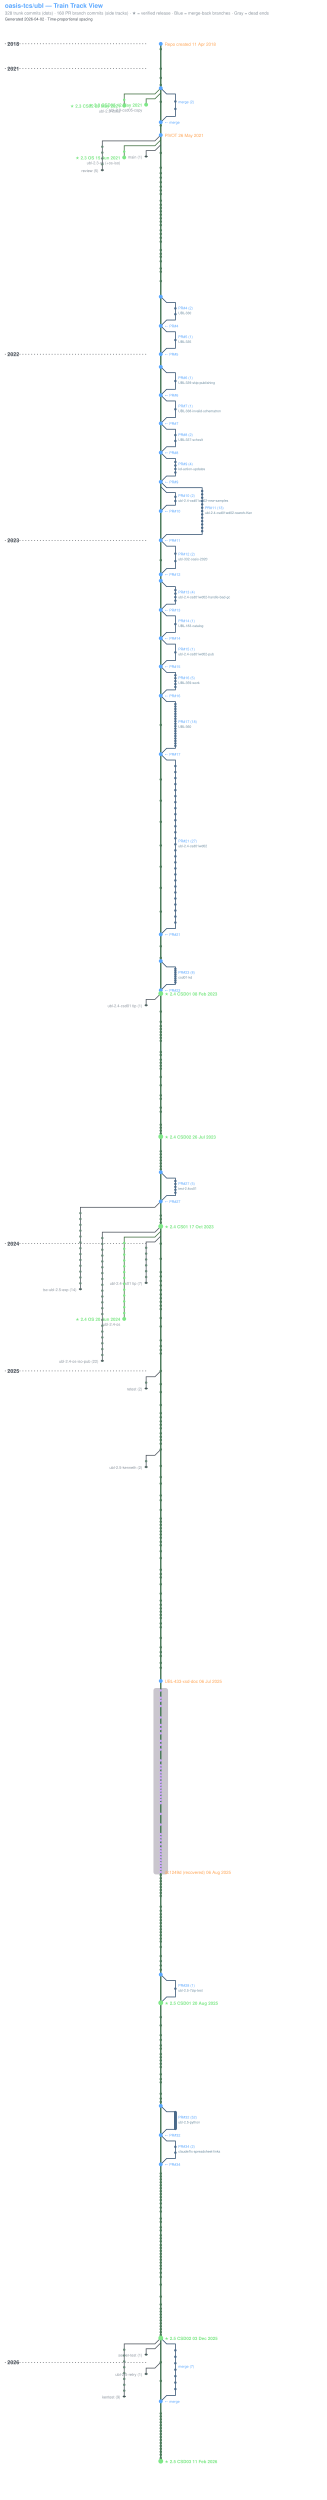
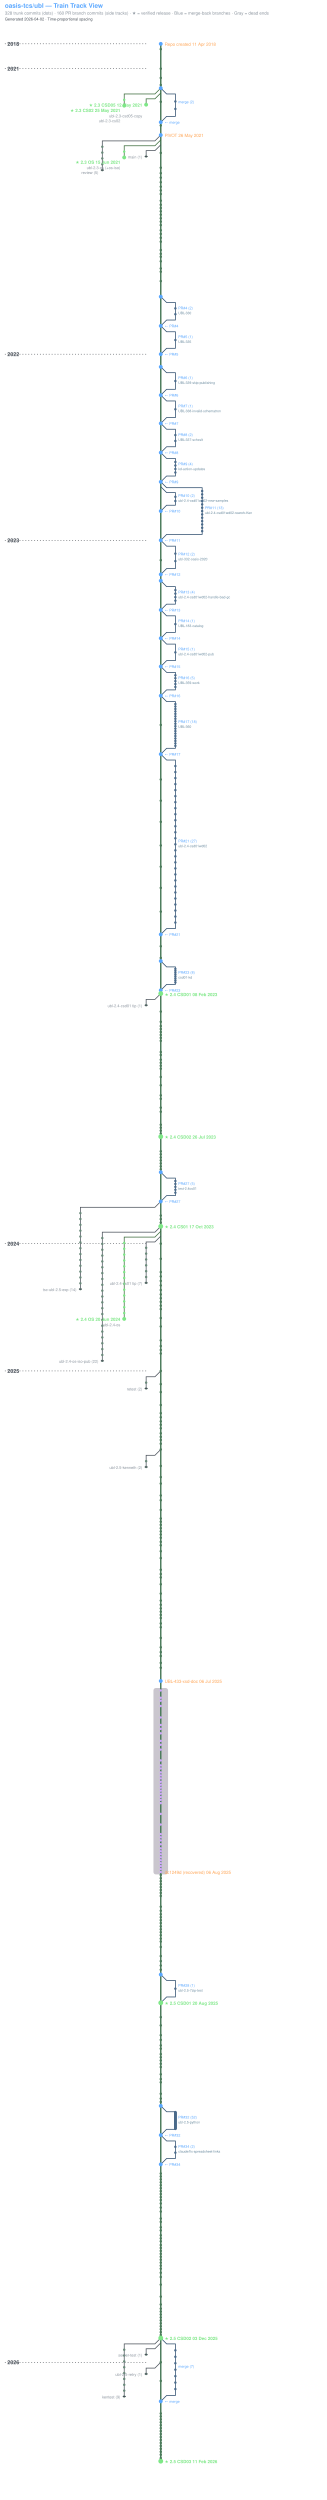
<svg xmlns="http://www.w3.org/2000/svg" width="670" height="5132" style="background-color:#0d1117">
  <style>
text { font-family: Helvetica, Arial, sans-serif; }
.dot-trunk { fill: #4a7a5a; }
.dot-release { fill: #7ee787; }
.dot-merge { fill: #58a6ff; }
.dot-recovered { fill: #d2a8ff; }
.dot-branch { fill: #6a8a7a; }
.dot-branch-release { fill: #7ee787; }
.dot-pr { fill: #4a6a8a; }
.line-trunk { stroke: #4a7a5a; stroke-width: 3; }
.line-dead { stroke: #484f58; stroke-width: 1.5; }
.line-dead-rel { stroke: #3a6a3a; stroke-width: 1.5; }
.line-pr { stroke: #2a4a6a; stroke-width: 1.5; }
.lbl { fill: #8b949e; font-size: 8px; }
.lbl-rel { fill: #7ee787; font-size: 9px; font-weight: bold; }
.lbl-mile { fill: #ffa657; font-size: 9px; }
.lbl-pr { fill: #58a6ff; font-size: 7.5px; }
.lbl-src { fill: #6a8a9e; font-size: 7px; }
.lbl-year { fill: #484f58; font-size: 11px; font-weight: bold; }
.year-line { stroke: #21262d; stroke-width: 1; stroke-dasharray: 2,4; }
.rec-zone { fill: #2a1a3a; opacity: 0.25; }
</style>
  <text x="10" y="16" fill="#58a6ff" font-size="13" font-weight="bold">oasis-tcs/ubl — Train Track View</text>
  <text x="10" y="30" fill="#8b949e" font-size="9">328 trunk commits (dots) · 160 PR branch commits (side tracks) · ★ = verified release · Blue = merge-back branches · Gray = dead ends</text>
  <text x="10" y="42" fill="#484f58" font-size="8">Generated 2026-04-02 · Time-proportional spacing</text>
  <rect x="315" y="3465.156" width="30" height="382.673" class="rec-zone" rx="5" />
  <line x1="10" y1="90" x2="300" y2="90" class="year-line" />
  <text x="15" y="94" class="lbl-year">2018</text>
  <line x1="10" y1="140.929" x2="300" y2="140.929" class="year-line" />
  <text x="15" y="144.929" class="lbl-year">2021</text>
  <line x1="10" y1="727.019" x2="300" y2="727.019" class="year-line" />
  <text x="15" y="731.019" class="lbl-year">2022</text>
  <line x1="10" y1="1109.137" x2="300" y2="1109.137" class="year-line" />
  <text x="15" y="1113.137" class="lbl-year">2023</text>
  <line x1="10" y1="2552.985" x2="300" y2="2552.985" class="year-line" />
  <text x="15" y="2556.985" class="lbl-year">2024</text>
  <line x1="10" y1="2814.266" x2="300" y2="2814.266" class="year-line" />
  <text x="15" y="2818.266" class="lbl-year">2025</text>
  <line x1="10" y1="4849.21" x2="300" y2="4849.21" class="year-line" />
  <text x="15" y="4853.21" class="lbl-year">2026</text>
  <line x1="330" y1="90" x2="330" y2="5052.304" class="line-trunk" />
  <path d="M 330,180.908 L 342,192.908 L 360,192.908 L 360,238.908 L 342,238.908 L 330,250.908" class="line-pr" fill="none" />
  <circle cx="360" cy="208.241" r="2.5" class="dot-pr" />
  <circle cx="360" cy="223.574" r="2.5" class="dot-pr" />
  <text x="366" y="211.908" class="lbl-pr">merge (2)</text>
  <path d="M 330,609.019 L 342,621.019 L 360,621.019 L 360,657.019 L 342,657.019 L 330,669.019" class="line-pr" fill="none" />
  <circle cx="360" cy="633.019" r="2.5" class="dot-pr" />
  <circle cx="360" cy="645.019" r="2.5" class="dot-pr" />
  <text x="366" y="635.019" class="lbl-pr">PR#4 (2)</text>
  <text x="366" y="645.019" class="lbl-src">UBL-330</text>
  <path d="M 330,669.019 L 342,681.019 L 360,681.019 L 360,715.019 L 342,715.019 L 330,727.019" class="line-pr" fill="none" />
  <circle cx="360" cy="698.019" r="2.5" class="dot-pr" />
  <text x="366" y="694.019" class="lbl-pr">PR#5 (1)</text>
  <text x="366" y="704.019" class="lbl-src">UBL-335</text>
  <path d="M 330,753.137 L 342,765.137 L 360,765.137 L 360,799.137 L 342,799.137 L 330,811.137" class="line-pr" fill="none" />
  <circle cx="360" cy="782.137" r="2.5" class="dot-pr" />
  <text x="366" y="778.137" class="lbl-pr">PR#6 (1)</text>
  <text x="366" y="788.137" class="lbl-src">UBL-339-skip-publishing</text>
  <path d="M 330,811.137 L 342,823.137 L 360,823.137 L 360,857.137 L 342,857.137 L 330,869.137" class="line-pr" fill="none" />
  <circle cx="360" cy="840.137" r="2.5" class="dot-pr" />
  <text x="366" y="836.137" class="lbl-pr">PR#7 (1)</text>
  <text x="366" y="846.137" class="lbl-src">UBL-338-invalid-schematron</text>
  <path d="M 330,869.137 L 342,881.137 L 360,881.137 L 360,917.137 L 342,917.137 L 330,929.137" class="line-pr" fill="none" />
  <circle cx="360" cy="893.137" r="2.5" class="dot-pr" />
  <circle cx="360" cy="905.137" r="2.5" class="dot-pr" />
  <text x="366" y="895.137" class="lbl-pr">PR#8 (2)</text>
  <text x="366" y="905.137" class="lbl-src">UBL-337-schxslt</text>
  <path d="M 330,929.137 L 342,941.137 L 360,941.137 L 360,977.137 L 342,977.137 L 330,989.137" class="line-pr" fill="none" />
  <circle cx="360" cy="948.337" r="2.5" class="dot-pr" />
  <circle cx="360" cy="955.537" r="2.5" class="dot-pr" />
  <circle cx="360" cy="962.737" r="2.5" class="dot-pr" />
  <circle cx="360" cy="969.937" r="2.5" class="dot-pr" />
  <text x="366" y="955.137" class="lbl-pr">PR#9 (4)</text>
  <text x="366" y="965.137" class="lbl-src">kd-action-updates</text>
  <path d="M 330,999.137 L 342,1011.137 L 360,1011.137 L 360,1037.137 L 342,1037.137 L 330,1049.137" class="line-pr" fill="none" />
  <circle cx="360" cy="1019.804" r="2.5" class="dot-pr" />
  <circle cx="360" cy="1028.47" r="2.5" class="dot-pr" />
  <text x="366" y="1020.137" class="lbl-pr">PR#10 (2)</text>
  <text x="366" y="1030.137" class="lbl-src">ubl-2.4-csd01wd02-new-samples</text>
  <path d="M 330,989.137 L 342,1001.137 L 415,1001.137 L 415,1097.137 L 342,1097.137 L 330,1109.137" class="line-pr" fill="none" />
  <circle cx="415" cy="1007.994" r="2.5" class="dot-pr" />
  <circle cx="415" cy="1014.851" r="2.5" class="dot-pr" />
  <circle cx="415" cy="1021.708" r="2.5" class="dot-pr" />
  <circle cx="415" cy="1028.566" r="2.5" class="dot-pr" />
  <circle cx="415" cy="1035.423" r="2.5" class="dot-pr" />
  <circle cx="415" cy="1042.28" r="2.5" class="dot-pr" />
  <circle cx="415" cy="1049.137" r="2.5" class="dot-pr" />
  <circle cx="415" cy="1055.994" r="2.5" class="dot-pr" />
  <circle cx="415" cy="1062.851" r="2.5" class="dot-pr" />
  <circle cx="415" cy="1069.708" r="2.5" class="dot-pr" />
  <circle cx="415" cy="1076.566" r="2.5" class="dot-pr" />
  <circle cx="415" cy="1083.423" r="2.5" class="dot-pr" />
  <circle cx="415" cy="1090.28" r="2.5" class="dot-pr" />
  <text x="421" y="1045.137" class="lbl-pr">PR#11 (13)</text>
  <text x="421" y="1055.137" class="lbl-src">ubl-2.4-csd01wd02-rework-Ken</text>
  <path d="M 330,1109.137 L 342,1121.137 L 360,1121.137 L 360,1167.137 L 342,1167.137 L 330,1179.137" class="line-pr" fill="none" />
  <circle cx="360" cy="1136.47" r="2.5" class="dot-pr" />
  <circle cx="360" cy="1151.804" r="2.5" class="dot-pr" />
  <text x="366" y="1140.137" class="lbl-pr">PR#12 (2)</text>
  <text x="366" y="1150.137" class="lbl-src">ubl-332-oasis-2020</text>
  <path d="M 330,1192.179 L 342,1204.179 L 360,1204.179 L 360,1240.179 L 342,1240.179 L 330,1252.179" class="line-pr" fill="none" />
  <circle cx="360" cy="1211.379" r="2.5" class="dot-pr" />
  <circle cx="360" cy="1218.579" r="2.5" class="dot-pr" />
  <circle cx="360" cy="1225.779" r="2.5" class="dot-pr" />
  <circle cx="360" cy="1232.979" r="2.5" class="dot-pr" />
  <text x="366" y="1218.179" class="lbl-pr">PR#13 (4)</text>
  <text x="366" y="1228.179" class="lbl-src">ubl-2.4-csd01wd02-handle-bad-gc</text>
  <path d="M 330,1252.179 L 342,1264.179 L 360,1264.179 L 360,1298.179 L 342,1298.179 L 330,1310.179" class="line-pr" fill="none" />
  <circle cx="360" cy="1281.179" r="2.5" class="dot-pr" />
  <text x="366" y="1277.179" class="lbl-pr">PR#14 (1)</text>
  <text x="366" y="1287.179" class="lbl-src">UBL-183-catalog</text>
  <path d="M 330,1310.179 L 342,1322.179 L 360,1322.179 L 360,1356.179 L 342,1356.179 L 330,1368.179" class="line-pr" fill="none" />
  <circle cx="360" cy="1339.179" r="2.5" class="dot-pr" />
  <text x="366" y="1335.179" class="lbl-pr">PR#15 (1)</text>
  <text x="366" y="1345.179" class="lbl-src">ubl-2.4-csd01wd02-pub</text>
  <path d="M 330,1368.179 L 342,1380.179 L 360,1380.179 L 360,1416.179 L 342,1416.179 L 330,1428.179" class="line-pr" fill="none" />
  <circle cx="360" cy="1386.179" r="2.5" class="dot-pr" />
  <circle cx="360" cy="1392.179" r="2.5" class="dot-pr" />
  <circle cx="360" cy="1398.179" r="2.5" class="dot-pr" />
  <circle cx="360" cy="1404.179" r="2.5" class="dot-pr" />
  <circle cx="360" cy="1410.179" r="2.5" class="dot-pr" />
  <text x="366" y="1394.179" class="lbl-pr">PR#16 (5)</text>
  <text x="366" y="1404.179" class="lbl-src">UBL-359-work</text>
  <path d="M 330,1428.179 L 342,1440.179 L 360,1440.179 L 360,1536.179 L 342,1536.179 L 330,1548.179" class="line-pr" fill="none" />
  <circle cx="360" cy="1445.232" r="2.5" class="dot-pr" />
  <circle cx="360" cy="1450.284" r="2.5" class="dot-pr" />
  <circle cx="360" cy="1455.337" r="2.5" class="dot-pr" />
  <circle cx="360" cy="1460.39" r="2.5" class="dot-pr" />
  <circle cx="360" cy="1465.442" r="2.5" class="dot-pr" />
  <circle cx="360" cy="1470.495" r="2.5" class="dot-pr" />
  <circle cx="360" cy="1475.547" r="2.5" class="dot-pr" />
  <circle cx="360" cy="1480.6" r="2.5" class="dot-pr" />
  <circle cx="360" cy="1485.653" r="2.5" class="dot-pr" />
  <circle cx="360" cy="1490.705" r="2.5" class="dot-pr" />
  <circle cx="360" cy="1495.758" r="2.5" class="dot-pr" />
  <circle cx="360" cy="1500.811" r="2.5" class="dot-pr" />
  <circle cx="360" cy="1505.863" r="2.5" class="dot-pr" />
  <circle cx="360" cy="1510.916" r="2.5" class="dot-pr" />
  <circle cx="360" cy="1515.969" r="2.5" class="dot-pr" />
  <circle cx="360" cy="1521.021" r="2.5" class="dot-pr" />
  <circle cx="360" cy="1526.074" r="2.5" class="dot-pr" />
  <circle cx="360" cy="1531.126" r="2.5" class="dot-pr" />
  <text x="366" y="1484.179" class="lbl-pr">PR#17 (18)</text>
  <text x="366" y="1494.179" class="lbl-src">UBL-360</text>
  <path d="M 330,1548.179 L 342,1560.179 L 360,1560.179 L 360,1906.179 L 342,1906.179 L 330,1918.179" class="line-pr" fill="none" />
  <circle cx="360" cy="1572.536" r="2.5" class="dot-pr" />
  <circle cx="360" cy="1584.893" r="2.5" class="dot-pr" />
  <circle cx="360" cy="1597.25" r="2.5" class="dot-pr" />
  <circle cx="360" cy="1609.608" r="2.5" class="dot-pr" />
  <circle cx="360" cy="1621.965" r="2.5" class="dot-pr" />
  <circle cx="360" cy="1634.322" r="2.5" class="dot-pr" />
  <circle cx="360" cy="1646.679" r="2.5" class="dot-pr" />
  <circle cx="360" cy="1659.036" r="2.5" class="dot-pr" />
  <circle cx="360" cy="1671.393" r="2.5" class="dot-pr" />
  <circle cx="360" cy="1683.75" r="2.5" class="dot-pr" />
  <circle cx="360" cy="1696.108" r="2.5" class="dot-pr" />
  <circle cx="360" cy="1708.465" r="2.5" class="dot-pr" />
  <circle cx="360" cy="1720.822" r="2.5" class="dot-pr" />
  <circle cx="360" cy="1733.179" r="2.5" class="dot-pr" />
  <circle cx="360" cy="1745.536" r="2.5" class="dot-pr" />
  <circle cx="360" cy="1757.893" r="2.5" class="dot-pr" />
  <circle cx="360" cy="1770.25" r="2.5" class="dot-pr" />
  <circle cx="360" cy="1782.608" r="2.5" class="dot-pr" />
  <circle cx="360" cy="1794.965" r="2.5" class="dot-pr" />
  <circle cx="360" cy="1807.322" r="2.5" class="dot-pr" />
  <circle cx="360" cy="1819.679" r="2.5" class="dot-pr" />
  <circle cx="360" cy="1832.036" r="2.5" class="dot-pr" />
  <circle cx="360" cy="1844.393" r="2.5" class="dot-pr" />
  <circle cx="360" cy="1856.75" r="2.5" class="dot-pr" />
  <circle cx="360" cy="1869.108" r="2.5" class="dot-pr" />
  <circle cx="360" cy="1881.465" r="2.5" class="dot-pr" />
  <circle cx="360" cy="1893.822" r="2.5" class="dot-pr" />
  <text x="366" y="1729.179" class="lbl-pr">PR#21 (27)</text>
  <text x="366" y="1739.179" class="lbl-src">ubl-2.4-csd01wd02</text>
  <path d="M 330,1972.83 L 342,1984.83 L 360,1984.83 L 360,2020.83 L 342,2020.83 L 330,2032.83" class="line-pr" fill="none" />
  <circle cx="360" cy="1988.83" r="2.5" class="dot-pr" />
  <circle cx="360" cy="1992.83" r="2.5" class="dot-pr" />
  <circle cx="360" cy="1996.83" r="2.5" class="dot-pr" />
  <circle cx="360" cy="2000.83" r="2.5" class="dot-pr" />
  <circle cx="360" cy="2004.83" r="2.5" class="dot-pr" />
  <circle cx="360" cy="2008.83" r="2.5" class="dot-pr" />
  <circle cx="360" cy="2012.83" r="2.5" class="dot-pr" />
  <circle cx="360" cy="2016.83" r="2.5" class="dot-pr" />
  <text x="366" y="1998.83" class="lbl-pr">PR#23 (8)</text>
  <text x="366" y="2008.83" class="lbl-src">csd01-kd</text>
  <path d="M 330,2406.345 L 342,2418.345 L 360,2418.345 L 360,2454.345 L 342,2454.345 L 330,2466.345" class="line-pr" fill="none" />
  <circle cx="360" cy="2424.345" r="2.5" class="dot-pr" />
  <circle cx="360" cy="2430.345" r="2.5" class="dot-pr" />
  <circle cx="360" cy="2436.345" r="2.5" class="dot-pr" />
  <circle cx="360" cy="2442.345" r="2.5" class="dot-pr" />
  <circle cx="360" cy="2448.345" r="2.5" class="dot-pr" />
  <text x="366" y="2432.345" class="lbl-pr">PR#27 (5)</text>
  <text x="366" y="2442.345" class="lbl-src">test-2.4cs01</text>
  <path d="M 330,4053.389 L 342,4065.389 L 360,4065.389 L 360,4099.389 L 342,4099.389 L 330,4111.389" class="line-pr" fill="none" />
  <circle cx="360" cy="4082.389" r="2.5" class="dot-pr" />
  <text x="366" y="4078.389" class="lbl-pr">PR#28 (1)</text>
  <text x="366" y="4088.389" class="lbl-src">ubl-2.5-7zip-test</text>
  <path d="M 330,4322.969 L 342,4334.969 L 360,4334.969 L 360,4370.969 L 342,4370.969 L 330,4382.969" class="line-pr" fill="none" />
  <circle cx="360" cy="4335.648" r="2.5" class="dot-pr" />
  <circle cx="360" cy="4336.327" r="2.5" class="dot-pr" />
  <circle cx="360" cy="4337.007" r="2.5" class="dot-pr" />
  <circle cx="360" cy="4337.686" r="2.5" class="dot-pr" />
  <circle cx="360" cy="4338.365" r="2.5" class="dot-pr" />
  <circle cx="360" cy="4339.044" r="2.5" class="dot-pr" />
  <circle cx="360" cy="4339.724" r="2.5" class="dot-pr" />
  <circle cx="360" cy="4340.403" r="2.5" class="dot-pr" />
  <circle cx="360" cy="4341.082" r="2.5" class="dot-pr" />
  <circle cx="360" cy="4341.761" r="2.5" class="dot-pr" />
  <circle cx="360" cy="4342.441" r="2.5" class="dot-pr" />
  <circle cx="360" cy="4343.12" r="2.5" class="dot-pr" />
  <circle cx="360" cy="4343.799" r="2.5" class="dot-pr" />
  <circle cx="360" cy="4344.478" r="2.5" class="dot-pr" />
  <circle cx="360" cy="4345.158" r="2.5" class="dot-pr" />
  <circle cx="360" cy="4345.837" r="2.5" class="dot-pr" />
  <circle cx="360" cy="4346.516" r="2.5" class="dot-pr" />
  <circle cx="360" cy="4347.195" r="2.5" class="dot-pr" />
  <circle cx="360" cy="4347.875" r="2.5" class="dot-pr" />
  <circle cx="360" cy="4348.554" r="2.5" class="dot-pr" />
  <circle cx="360" cy="4349.233" r="2.5" class="dot-pr" />
  <circle cx="360" cy="4349.912" r="2.5" class="dot-pr" />
  <circle cx="360" cy="4350.592" r="2.5" class="dot-pr" />
  <circle cx="360" cy="4351.271" r="2.5" class="dot-pr" />
  <circle cx="360" cy="4351.95" r="2.5" class="dot-pr" />
  <circle cx="360" cy="4352.629" r="2.5" class="dot-pr" />
  <circle cx="360" cy="4353.309" r="2.5" class="dot-pr" />
  <circle cx="360" cy="4353.988" r="2.5" class="dot-pr" />
  <circle cx="360" cy="4354.667" r="2.5" class="dot-pr" />
  <circle cx="360" cy="4355.346" r="2.5" class="dot-pr" />
  <circle cx="360" cy="4356.026" r="2.5" class="dot-pr" />
  <circle cx="360" cy="4356.705" r="2.5" class="dot-pr" />
  <circle cx="360" cy="4357.384" r="2.5" class="dot-pr" />
  <circle cx="360" cy="4358.063" r="2.5" class="dot-pr" />
  <circle cx="360" cy="4358.743" r="2.5" class="dot-pr" />
  <circle cx="360" cy="4359.422" r="2.5" class="dot-pr" />
  <circle cx="360" cy="4360.101" r="2.5" class="dot-pr" />
  <circle cx="360" cy="4360.78" r="2.5" class="dot-pr" />
  <circle cx="360" cy="4361.46" r="2.5" class="dot-pr" />
  <circle cx="360" cy="4362.139" r="2.5" class="dot-pr" />
  <circle cx="360" cy="4362.818" r="2.5" class="dot-pr" />
  <circle cx="360" cy="4363.497" r="2.5" class="dot-pr" />
  <circle cx="360" cy="4364.177" r="2.5" class="dot-pr" />
  <circle cx="360" cy="4364.856" r="2.5" class="dot-pr" />
  <circle cx="360" cy="4365.535" r="2.5" class="dot-pr" />
  <circle cx="360" cy="4366.214" r="2.5" class="dot-pr" />
  <circle cx="360" cy="4366.893" r="2.5" class="dot-pr" />
  <circle cx="360" cy="4367.573" r="2.5" class="dot-pr" />
  <circle cx="360" cy="4368.252" r="2.5" class="dot-pr" />
  <circle cx="360" cy="4368.931" r="2.5" class="dot-pr" />
  <circle cx="360" cy="4369.61" r="2.5" class="dot-pr" />
  <circle cx="360" cy="4370.29" r="2.5" class="dot-pr" />
  <text x="366" y="4348.969" class="lbl-pr">PR#32 (52)</text>
  <text x="366" y="4358.969" class="lbl-src">ubl-2.5-python</text>
  <path d="M 330,4382.969 L 342,4394.969 L 360,4394.969 L 360,4430.969 L 342,4430.969 L 330,4442.969" class="line-pr" fill="none" />
  <circle cx="360" cy="4406.969" r="2.5" class="dot-pr" />
  <circle cx="360" cy="4418.969" r="2.5" class="dot-pr" />
  <text x="366" y="4408.969" class="lbl-pr">PR#34 (2)</text>
  <text x="366" y="4418.969" class="lbl-src">claude/fix-spreadsheet-links</text>
  <path d="M 330,4799.502 L 342,4811.502 L 360,4811.502 L 360,4917.502 L 342,4917.502 L 330,4929.502" class="line-pr" fill="none" />
  <circle cx="360" cy="4824.752" r="2.5" class="dot-pr" />
  <circle cx="360" cy="4838.002" r="2.5" class="dot-pr" />
  <circle cx="360" cy="4851.252" r="2.5" class="dot-pr" />
  <circle cx="360" cy="4864.502" r="2.5" class="dot-pr" />
  <circle cx="360" cy="4877.752" r="2.5" class="dot-pr" />
  <circle cx="360" cy="4891.002" r="2.5" class="dot-pr" />
  <circle cx="360" cy="4904.252" r="2.5" class="dot-pr" />
  <text x="366" y="4860.502" class="lbl-pr">merge (7)</text>
  <path d="M 330,190.908 L 318,202.908 L 300,202.908 L 300,214.908" class="line-dead-rel" fill="none" />
  <circle cx="300" cy="214.908" r="4" class="dot-branch-release" />
  <line x1="297" y1="214.908" x2="303" y2="214.908" stroke="#7ee787" stroke-width="2" />
-   <text x="292" y="218.908" class="lbl-rel" text-anchor="end">★ 2.3 CSD05  12 May 2021</text>
-   <text x="292" y="228.908" class="lbl" text-anchor="end">ubl-2.3-csd05-copy</text>
  <path d="M 330,180.908 L 318,192.908 L 255,192.908 L 255,216.908" class="line-dead-rel" fill="none" />
  <circle cx="255" cy="204.908" r="2.5" class="dot-branch-release" />
  <circle cx="255" cy="216.908" r="4" class="dot-branch-release" />
  <line x1="252" y1="216.908" x2="258" y2="216.908" stroke="#7ee787" stroke-width="2" />
-   <text x="247" y="220.908" class="lbl-rel" text-anchor="end">★ 2.3 CS02  25 May 2021</text>
-   <text x="247" y="230.908" class="lbl" text-anchor="end">ubl-2.3-cs02</text>
  <path d="M 330,287.246 L 318,299.246 L 255,299.246 L 255,323.246" class="line-dead-rel" fill="none" />
  <circle cx="255" cy="311.246" r="2.5" class="dot-branch-release" />
  <circle cx="255" cy="323.246" r="4" class="dot-branch-release" />
  <line x1="252" y1="323.246" x2="258" y2="323.246" stroke="#7ee787" stroke-width="2" />
-   <text x="247" y="327.246" class="lbl-rel" text-anchor="end">★ 2.3 OS  15 Jun 2021</text>
-   <text x="247" y="337.246" class="lbl" text-anchor="end">ubl-2.3-os (+os-iso)</text>
  <path d="M 330,277.246 L 318,289.246 L 210,289.246 L 210,349.246" class="line-dead" fill="none" />
  <circle cx="210" cy="301.246" r="2.5" class="dot-branch" />
  <circle cx="210" cy="313.246" r="2.5" class="dot-branch" />
  <circle cx="210" cy="325.246" r="2.5" class="dot-branch" />
  <circle cx="210" cy="337.246" r="2.5" class="dot-branch" />
  <circle cx="210" cy="349.246" r="2.5" class="dot-branch" />
  <line x1="207" y1="349.246" x2="213" y2="349.246" stroke="#484f58" stroke-width="2" />
-   <text x="202" y="353.246" class="lbl" text-anchor="end">review (5)</text>
  <path d="M 330,297.246 L 318,309.246 L 300,309.246 L 300,321.246" class="line-dead" fill="none" />
  <circle cx="300" cy="321.246" r="2.5" class="dot-branch" />
  <line x1="297" y1="321.246" x2="303" y2="321.246" stroke="#484f58" stroke-width="2" />
-   <text x="292" y="325.246" class="lbl" text-anchor="end">main (1)</text>
  <path d="M 330,2039.59 L 318,2051.59 L 300,2051.59 L 300,2063.59" class="line-dead" fill="none" />
  <circle cx="300" cy="2063.59" r="2.5" class="dot-branch" />
  <line x1="297" y1="2063.59" x2="303" y2="2063.59" stroke="#484f58" stroke-width="2" />
-   <text x="292" y="2067.59" class="lbl" text-anchor="end">ubl-2.4-csd01 tip (1)</text>
  <path d="M 330,2466.345 L 318,2478.345 L 165,2478.345 L 165,2646.345" class="line-dead" fill="none" />
  <circle cx="165" cy="2490.345" r="2.5" class="dot-branch" />
  <circle cx="165" cy="2502.345" r="2.5" class="dot-branch" />
  <circle cx="165" cy="2514.345" r="2.5" class="dot-branch" />
  <circle cx="165" cy="2526.345" r="2.5" class="dot-branch" />
  <circle cx="165" cy="2538.345" r="2.5" class="dot-branch" />
  <circle cx="165" cy="2550.345" r="2.5" class="dot-branch" />
  <circle cx="165" cy="2562.345" r="2.5" class="dot-branch" />
  <circle cx="165" cy="2574.345" r="2.5" class="dot-branch" />
  <circle cx="165" cy="2586.345" r="2.5" class="dot-branch" />
  <circle cx="165" cy="2598.345" r="2.5" class="dot-branch" />
  <circle cx="165" cy="2610.345" r="2.5" class="dot-branch" />
  <circle cx="165" cy="2622.345" r="2.5" class="dot-branch" />
  <circle cx="165" cy="2634.345" r="2.5" class="dot-branch" />
  <circle cx="165" cy="2646.345" r="2.5" class="dot-branch" />
  <line x1="162" y1="2646.345" x2="168" y2="2646.345" stroke="#484f58" stroke-width="2" />
-   <text x="157" y="2650.345" class="lbl" text-anchor="end">tsc-ubl-2.5-exp (14)</text>
  <path d="M 330,2537.462 L 318,2549.462 L 300,2549.462 L 300,2633.462" class="line-dead" fill="none" />
  <circle cx="300" cy="2561.462" r="2.5" class="dot-branch" />
  <circle cx="300" cy="2573.462" r="2.5" class="dot-branch" />
  <circle cx="300" cy="2585.462" r="2.5" class="dot-branch" />
  <circle cx="300" cy="2597.462" r="2.5" class="dot-branch" />
  <circle cx="300" cy="2609.462" r="2.5" class="dot-branch" />
  <circle cx="300" cy="2621.462" r="2.5" class="dot-branch" />
  <circle cx="300" cy="2633.462" r="2.5" class="dot-branch" />
  <line x1="297" y1="2633.462" x2="303" y2="2633.462" stroke="#484f58" stroke-width="2" />
-   <text x="292" y="2637.462" class="lbl" text-anchor="end">ubl-2.4-cs01 tip (7)</text>
  <path d="M 330,2527.462 L 318,2539.462 L 255,2539.462 L 255,2707.462" class="line-dead-rel" fill="none" />
  <circle cx="255" cy="2551.462" r="2.5" class="dot-branch-release" />
  <circle cx="255" cy="2563.462" r="2.5" class="dot-branch-release" />
  <circle cx="255" cy="2575.462" r="2.5" class="dot-branch-release" />
  <circle cx="255" cy="2587.462" r="2.5" class="dot-branch-release" />
  <circle cx="255" cy="2599.462" r="2.5" class="dot-branch-release" />
  <circle cx="255" cy="2611.462" r="2.5" class="dot-branch-release" />
  <circle cx="255" cy="2623.462" r="2.5" class="dot-branch-release" />
  <circle cx="255" cy="2635.462" r="2.5" class="dot-branch-release" />
  <circle cx="255" cy="2647.462" r="2.5" class="dot-branch-release" />
  <circle cx="255" cy="2659.462" r="2.5" class="dot-branch-release" />
  <circle cx="255" cy="2671.462" r="2.5" class="dot-branch-release" />
  <circle cx="255" cy="2683.462" r="2.5" class="dot-branch-release" />
  <circle cx="255" cy="2695.462" r="2.5" class="dot-branch-release" />
  <circle cx="255" cy="2707.462" r="4" class="dot-branch-release" />
  <line x1="252" y1="2707.462" x2="258" y2="2707.462" stroke="#7ee787" stroke-width="2" />
-   <text x="247" y="2711.462" class="lbl-rel" text-anchor="end">★ 2.4 OS  20 Jun 2024</text>
-   <text x="247" y="2721.462" class="lbl" text-anchor="end">ubl-2.4-os</text>
  <path d="M 330,2517.462 L 318,2529.462 L 210,2529.462 L 210,2793.462" class="line-dead" fill="none" />
  <circle cx="210" cy="2541.462" r="2.5" class="dot-branch" />
  <circle cx="210" cy="2553.462" r="2.5" class="dot-branch" />
  <circle cx="210" cy="2565.462" r="2.5" class="dot-branch" />
  <circle cx="210" cy="2577.462" r="2.5" class="dot-branch" />
  <circle cx="210" cy="2589.462" r="2.5" class="dot-branch" />
  <circle cx="210" cy="2601.462" r="2.5" class="dot-branch" />
  <circle cx="210" cy="2613.462" r="2.5" class="dot-branch" />
  <circle cx="210" cy="2625.462" r="2.5" class="dot-branch" />
  <circle cx="210" cy="2637.462" r="2.5" class="dot-branch" />
  <circle cx="210" cy="2649.462" r="2.5" class="dot-branch" />
  <circle cx="210" cy="2661.462" r="2.5" class="dot-branch" />
  <circle cx="210" cy="2673.462" r="2.5" class="dot-branch" />
  <circle cx="210" cy="2685.462" r="2.5" class="dot-branch" />
  <circle cx="210" cy="2697.462" r="2.5" class="dot-branch" />
  <circle cx="210" cy="2709.462" r="2.5" class="dot-branch" />
  <circle cx="210" cy="2721.462" r="2.5" class="dot-branch" />
  <circle cx="210" cy="2733.462" r="2.5" class="dot-branch" />
  <circle cx="210" cy="2745.462" r="2.5" class="dot-branch" />
  <circle cx="210" cy="2757.462" r="2.5" class="dot-branch" />
  <circle cx="210" cy="2769.462" r="2.5" class="dot-branch" />
  <circle cx="210" cy="2781.462" r="2.5" class="dot-branch" />
  <circle cx="210" cy="2793.462" r="2.5" class="dot-branch" />
  <line x1="207" y1="2793.462" x2="213" y2="2793.462" stroke="#484f58" stroke-width="2" />
-   <text x="202" y="2797.462" class="lbl" text-anchor="end">ubl-2.4-os-iso-pub (22)</text>
  <path d="M 330,2814.266 L 318,2826.266 L 300,2826.266 L 300,2850.266" class="line-dead" fill="none" />
  <circle cx="300" cy="2838.266" r="2.5" class="dot-branch" />
  <circle cx="300" cy="2850.266" r="2.5" class="dot-branch" />
  <line x1="297" y1="2850.266" x2="303" y2="2850.266" stroke="#484f58" stroke-width="2" />
-   <text x="292" y="2854.266" class="lbl" text-anchor="end">retest (2)</text>
  <path d="M 330,2975.454 L 318,2987.454 L 300,2987.454 L 300,3011.454" class="line-dead" fill="none" />
  <circle cx="300" cy="2999.454" r="2.5" class="dot-branch" />
  <circle cx="300" cy="3011.454" r="2.5" class="dot-branch" />
  <line x1="297" y1="3011.454" x2="303" y2="3011.454" stroke="#484f58" stroke-width="2" />
-   <text x="292" y="3015.454" class="lbl" text-anchor="end">ubl-2.5-kenneth (2)</text>
  <path d="M 330,4799.502 L 318,4811.502 L 255,4811.502 L 255,4919.502" class="line-dead" fill="none" />
  <circle cx="255" cy="4823.502" r="2.5" class="dot-branch" />
  <circle cx="255" cy="4835.502" r="2.5" class="dot-branch" />
  <circle cx="255" cy="4847.502" r="2.5" class="dot-branch" />
  <circle cx="255" cy="4859.502" r="2.5" class="dot-branch" />
  <circle cx="255" cy="4871.502" r="2.5" class="dot-branch" />
  <circle cx="255" cy="4883.502" r="2.5" class="dot-branch" />
  <circle cx="255" cy="4895.502" r="2.5" class="dot-branch" />
  <circle cx="255" cy="4907.502" r="2.5" class="dot-branch" />
  <circle cx="255" cy="4919.502" r="2.5" class="dot-branch" />
  <line x1="252" y1="4919.502" x2="258" y2="4919.502" stroke="#484f58" stroke-width="2" />
-   <text x="247" y="4923.502" class="lbl" text-anchor="end">kentest (9)</text>
  <path d="M 330,4809.502 L 318,4821.502 L 300,4821.502 L 300,4833.502" class="line-dead" fill="none" />
  <circle cx="300" cy="4833.502" r="2.5" class="dot-branch" />
  <line x1="297" y1="4833.502" x2="303" y2="4833.502" stroke="#484f58" stroke-width="2" />
-   <text x="292" y="4837.502" class="lbl" text-anchor="end">server-test (1)</text>
  <path d="M 330,4849.21 L 318,4861.21 L 300,4861.21 L 300,4873.21" class="line-dead" fill="none" />
  <circle cx="300" cy="4873.21" r="2.5" class="dot-branch" />
  <line x1="297" y1="4873.21" x2="303" y2="4873.21" stroke="#484f58" stroke-width="2" />
-   <text x="292" y="4877.21" class="lbl" text-anchor="end">ubl-2.5-retry (1)</text>
  <circle cx="330" cy="90" r="4" class="dot-merge" />
  <circle cx="330" cy="100.929" r="2.5" class="dot-trunk" />
  <circle cx="330" cy="140.929" r="2.5" class="dot-trunk" />
  <circle cx="330" cy="159.969" r="2.5" class="dot-trunk" />
  <circle cx="330" cy="174.457" r="2.5" class="dot-trunk" />
  <circle cx="330" cy="180.908" r="4" class="dot-merge" />
  <circle cx="330" cy="208.935" r="2.5" class="dot-trunk" />
  <circle cx="330" cy="250.908" r="4" class="dot-merge" />
  <circle cx="330" cy="257.543" r="2.5" class="dot-trunk" />
  <circle cx="330" cy="277.246" r="4" class="dot-merge" />
  <circle cx="330" cy="313.939" r="2.5" class="dot-trunk" />
  <circle cx="330" cy="344.271" r="2.5" class="dot-trunk" />
  <circle cx="330" cy="355.508" r="2.5" class="dot-trunk" />
  <circle cx="330" cy="364.673" r="2.5" class="dot-trunk" />
  <circle cx="330" cy="374.069" r="2.5" class="dot-trunk" />
  <circle cx="330" cy="383.246" r="2.5" class="dot-trunk" />
  <circle cx="330" cy="390.861" r="2.5" class="dot-trunk" />
  <circle cx="330" cy="398.289" r="2.5" class="dot-trunk" />
  <circle cx="330" cy="411.962" r="2.5" class="dot-trunk" />
  <circle cx="330" cy="420.344" r="2.5" class="dot-trunk" />
  <circle cx="330" cy="427.024" r="2.5" class="dot-trunk" />
  <circle cx="330" cy="433.772" r="2.5" class="dot-trunk" />
  <circle cx="330" cy="440.708" r="2.5" class="dot-trunk" />
  <circle cx="330" cy="448.065" r="2.5" class="dot-trunk" />
  <circle cx="330" cy="454.953" r="2.5" class="dot-trunk" />
  <circle cx="330" cy="462.108" r="2.5" class="dot-trunk" />
  <circle cx="330" cy="472.735" r="2.5" class="dot-trunk" />
  <circle cx="330" cy="480.208" r="2.5" class="dot-trunk" />
  <circle cx="330" cy="488.187" r="2.5" class="dot-trunk" />
  <circle cx="330" cy="496.183" r="2.5" class="dot-trunk" />
  <circle cx="330" cy="513.316" r="2.5" class="dot-trunk" />
  <circle cx="330" cy="521.028" r="2.5" class="dot-trunk" />
  <circle cx="330" cy="527.051" r="2.5" class="dot-trunk" />
  <circle cx="330" cy="536.44" r="2.5" class="dot-trunk" />
  <circle cx="330" cy="551.1" r="2.5" class="dot-trunk" />
  <circle cx="330" cy="557.77" r="2.5" class="dot-trunk" />
  <circle cx="330" cy="577.083" r="2.5" class="dot-trunk" />
  <circle cx="330" cy="609.019" r="4" class="dot-merge" />
  <circle cx="330" cy="669.019" r="4" class="dot-merge" />
  <circle cx="330" cy="727.019" r="4" class="dot-merge" />
  <circle cx="330" cy="753.137" r="4" class="dot-merge" />
  <circle cx="330" cy="811.137" r="4" class="dot-merge" />
  <circle cx="330" cy="869.137" r="4" class="dot-merge" />
  <circle cx="330" cy="929.137" r="4" class="dot-merge" />
  <circle cx="330" cy="989.137" r="4" class="dot-merge" />
  <circle cx="330" cy="1049.137" r="4" class="dot-merge" />
  <circle cx="330" cy="1109.137" r="4" class="dot-merge" />
  <circle cx="330" cy="1149.903" r="2.5" class="dot-trunk" />
  <circle cx="330" cy="1179.137" r="4" class="dot-merge" />
  <circle cx="330" cy="1192.179" r="4" class="dot-merge" />
  <circle cx="330" cy="1252.179" r="4" class="dot-merge" />
  <circle cx="330" cy="1310.179" r="4" class="dot-merge" />
  <circle cx="330" cy="1368.179" r="4" class="dot-merge" />
  <circle cx="330" cy="1428.179" r="4" class="dot-merge" />
  <circle cx="330" cy="1488.179" r="2.5" class="dot-trunk" />
  <circle cx="330" cy="1548.179" r="4" class="dot-merge" />
  <circle cx="330" cy="1600.113" r="2.5" class="dot-trunk" />
  <circle cx="330" cy="1643.623" r="2.5" class="dot-trunk" />
  <circle cx="330" cy="1687.103" r="2.5" class="dot-trunk" />
  <circle cx="330" cy="1735.566" r="2.5" class="dot-trunk" />
  <circle cx="330" cy="1779.126" r="2.5" class="dot-trunk" />
  <circle cx="330" cy="1822.62" r="2.5" class="dot-trunk" />
  <circle cx="330" cy="1871.403" r="2.5" class="dot-trunk" />
  <circle cx="330" cy="1918.179" r="4" class="dot-merge" />
  <circle cx="330" cy="1942.496" r="2.5" class="dot-trunk" />
  <circle cx="330" cy="1966.408" r="2.5" class="dot-trunk" />
  <circle cx="330" cy="1972.83" r="4" class="dot-merge" />
  <circle cx="330" cy="2032.83" r="4" class="dot-merge" />
  <circle cx="330" cy="2039.59" r="5" class="dot-release" />
  <circle cx="330" cy="2076.594" r="2.5" class="dot-trunk" />
  <circle cx="330" cy="2097.59" r="2.5" class="dot-trunk" />
  <circle cx="330" cy="2106.284" r="2.5" class="dot-trunk" />
  <circle cx="330" cy="2112.347" r="2.5" class="dot-trunk" />
  <circle cx="330" cy="2118.498" r="2.5" class="dot-trunk" />
  <circle cx="330" cy="2124.534" r="2.5" class="dot-trunk" />
  <circle cx="330" cy="2130.568" r="2.5" class="dot-trunk" />
  <circle cx="330" cy="2136.595" r="2.5" class="dot-trunk" />
  <circle cx="330" cy="2159.61" r="2.5" class="dot-trunk" />
  <circle cx="330" cy="2165.648" r="2.5" class="dot-trunk" />
  <circle cx="330" cy="2175.308" r="2.5" class="dot-trunk" />
  <circle cx="330" cy="2181.748" r="2.5" class="dot-trunk" />
  <circle cx="330" cy="2187.807" r="2.5" class="dot-trunk" />
  <circle cx="330" cy="2193.836" r="2.5" class="dot-trunk" />
  <circle cx="330" cy="2210.795" r="2.5" class="dot-trunk" />
  <circle cx="330" cy="2227.885" r="2.5" class="dot-trunk" />
  <circle cx="330" cy="2248.542" r="2.5" class="dot-trunk" />
  <circle cx="330" cy="2255.642" r="2.5" class="dot-trunk" />
  <circle cx="330" cy="2273.786" r="2.5" class="dot-trunk" />
  <circle cx="330" cy="2282.203" r="2.5" class="dot-trunk" />
  <circle cx="330" cy="2308.874" r="2.5" class="dot-trunk" />
  <circle cx="330" cy="2314.955" r="2.5" class="dot-trunk" />
  <circle cx="330" cy="2320.997" r="2.5" class="dot-trunk" />
  <circle cx="330" cy="2327.276" r="2.5" class="dot-trunk" />
  <circle cx="330" cy="2333.308" r="5" class="dot-release" />
  <circle cx="330" cy="2363.39" r="2.5" class="dot-trunk" />
  <circle cx="330" cy="2369.529" r="2.5" class="dot-trunk" />
  <circle cx="330" cy="2376.017" r="2.5" class="dot-trunk" />
  <circle cx="330" cy="2382.073" r="2.5" class="dot-trunk" />
  <circle cx="330" cy="2388.176" r="2.5" class="dot-trunk" />
  <circle cx="330" cy="2394.272" r="2.5" class="dot-trunk" />
  <circle cx="330" cy="2400.299" r="2.5" class="dot-trunk" />
  <circle cx="330" cy="2406.345" r="4" class="dot-merge" />
  <circle cx="330" cy="2466.345" r="4" class="dot-merge" />
  <circle cx="330" cy="2495.282" r="2.5" class="dot-trunk" />
  <circle cx="330" cy="2502.567" r="2.5" class="dot-trunk" />
  <circle cx="330" cy="2509.804" r="2.5" class="dot-trunk" />
  <circle cx="330" cy="2517.462" r="5" class="dot-release" />
  <circle cx="330" cy="2552.985" r="2.5" class="dot-trunk" />
  <circle cx="330" cy="2584.063" r="2.5" class="dot-trunk" />
  <circle cx="330" cy="2611.282" r="2.5" class="dot-trunk" />
  <circle cx="330" cy="2620.289" r="2.5" class="dot-trunk" />
  <circle cx="330" cy="2629.411" r="2.5" class="dot-trunk" />
  <circle cx="330" cy="2638.805" r="2.5" class="dot-trunk" />
  <circle cx="330" cy="2648.181" r="2.5" class="dot-trunk" />
  <circle cx="330" cy="2657.085" r="2.5" class="dot-trunk" />
  <circle cx="330" cy="2664.94" r="2.5" class="dot-trunk" />
  <circle cx="330" cy="2672.449" r="2.5" class="dot-trunk" />
  <circle cx="330" cy="2680.345" r="2.5" class="dot-trunk" />
  <circle cx="330" cy="2687.329" r="2.5" class="dot-trunk" />
  <circle cx="330" cy="2705.7" r="2.5" class="dot-trunk" />
  <circle cx="330" cy="2722.98" r="2.5" class="dot-trunk" />
  <circle cx="330" cy="2751.474" r="2.5" class="dot-trunk" />
  <circle cx="330" cy="2763.24" r="2.5" class="dot-trunk" />
  <circle cx="330" cy="2771.227" r="2.5" class="dot-trunk" />
  <circle cx="330" cy="2778.549" r="2.5" class="dot-trunk" />
  <circle cx="330" cy="2814.266" r="2.5" class="dot-trunk" />
  <circle cx="330" cy="2841.351" r="2.5" class="dot-trunk" />
  <circle cx="330" cy="2857.693" r="2.5" class="dot-trunk" />
  <circle cx="330" cy="2884.266" r="2.5" class="dot-trunk" />
  <circle cx="330" cy="2900.976" r="2.5" class="dot-trunk" />
  <circle cx="330" cy="2909.349" r="2.5" class="dot-trunk" />
  <circle cx="330" cy="2917.748" r="2.5" class="dot-trunk" />
  <circle cx="330" cy="2924.761" r="2.5" class="dot-trunk" />
  <circle cx="330" cy="2931.982" r="2.5" class="dot-trunk" />
  <circle cx="330" cy="2942.267" r="2.5" class="dot-trunk" />
  <circle cx="330" cy="2949.575" r="2.5" class="dot-trunk" />
  <circle cx="330" cy="2955.978" r="2.5" class="dot-trunk" />
  <circle cx="330" cy="2963.684" r="2.5" class="dot-trunk" />
  <circle cx="330" cy="2975.454" r="2.5" class="dot-trunk" />
  <circle cx="330" cy="3009.269" r="2.5" class="dot-trunk" />
  <circle cx="330" cy="3032.212" r="2.5" class="dot-trunk" />
  <circle cx="330" cy="3045.454" r="2.5" class="dot-trunk" />
  <circle cx="330" cy="3069.933" r="2.5" class="dot-trunk" />
  <circle cx="330" cy="3079.646" r="2.5" class="dot-trunk" />
  <circle cx="330" cy="3099.519" r="2.5" class="dot-trunk" />
  <circle cx="330" cy="3117.145" r="2.5" class="dot-trunk" />
  <circle cx="330" cy="3123.781" r="2.5" class="dot-trunk" />
  <circle cx="330" cy="3130.261" r="2.5" class="dot-trunk" />
  <circle cx="330" cy="3137.079" r="2.5" class="dot-trunk" />
  <circle cx="330" cy="3143.66" r="2.5" class="dot-trunk" />
  <circle cx="330" cy="3150.027" r="2.5" class="dot-trunk" />
  <circle cx="330" cy="3156.749" r="2.5" class="dot-trunk" />
  <circle cx="330" cy="3165.111" r="2.5" class="dot-trunk" />
  <circle cx="330" cy="3172.206" r="2.5" class="dot-trunk" />
  <circle cx="330" cy="3184.375" r="2.5" class="dot-trunk" />
  <circle cx="330" cy="3198.476" r="2.5" class="dot-trunk" />
  <circle cx="330" cy="3222.389" r="2.5" class="dot-trunk" />
  <circle cx="330" cy="3231.215" r="2.5" class="dot-trunk" />
  <circle cx="330" cy="3238.175" r="2.5" class="dot-trunk" />
  <circle cx="330" cy="3252.142" r="2.5" class="dot-trunk" />
  <circle cx="330" cy="3271.294" r="2.5" class="dot-trunk" />
  <circle cx="330" cy="3285.687" r="2.5" class="dot-trunk" />
  <circle cx="330" cy="3294.342" r="2.5" class="dot-trunk" />
  <circle cx="330" cy="3301.708" r="2.5" class="dot-trunk" />
  <circle cx="330" cy="3308.421" r="2.5" class="dot-trunk" />
  <circle cx="330" cy="3315.106" r="2.5" class="dot-trunk" />
  <circle cx="330" cy="3321.501" r="2.5" class="dot-trunk" />
  <circle cx="330" cy="3332.538" r="2.5" class="dot-trunk" />
  <circle cx="330" cy="3340.413" r="2.5" class="dot-trunk" />
  <circle cx="330" cy="3362.302" r="2.5" class="dot-trunk" />
  <circle cx="330" cy="3381.599" r="2.5" class="dot-trunk" />
  <circle cx="330" cy="3391.433" r="2.5" class="dot-trunk" />
  <circle cx="330" cy="3399.447" r="2.5" class="dot-trunk" />
  <circle cx="330" cy="3413.606" r="2.5" class="dot-trunk" />
  <circle cx="330" cy="3423.534" r="2.5" class="dot-trunk" />
  <circle cx="330" cy="3450.741" r="4" class="dot-merge" />
  <circle cx="330" cy="3470.156" r="2.5" class="dot-recovered" />
  <circle cx="330" cy="3485.176" r="2.5" class="dot-recovered" />
  <circle cx="330" cy="3491.213" r="2.5" class="dot-recovered" />
  <circle cx="330" cy="3502.111" r="2.5" class="dot-recovered" />
  <circle cx="330" cy="3525.644" r="2.5" class="dot-recovered" />
  <circle cx="330" cy="3541.046" r="2.5" class="dot-recovered" />
  <circle cx="330" cy="3548.958" r="2.5" class="dot-recovered" />
  <circle cx="330" cy="3558.164" r="2.5" class="dot-recovered" />
  <circle cx="330" cy="3573.666" r="2.5" class="dot-recovered" />
  <circle cx="330" cy="3581.66" r="2.5" class="dot-recovered" />
  <circle cx="330" cy="3591.607" r="2.5" class="dot-recovered" />
  <circle cx="330" cy="3613.784" r="2.5" class="dot-recovered" />
  <circle cx="330" cy="3624.034" r="2.5" class="dot-recovered" />
  <circle cx="330" cy="3630.299" r="2.5" class="dot-recovered" />
  <circle cx="330" cy="3638.367" r="2.5" class="dot-recovered" />
  <circle cx="330" cy="3644.571" r="2.5" class="dot-recovered" />
  <circle cx="330" cy="3650.607" r="2.5" class="dot-recovered" />
  <circle cx="330" cy="3657.663" r="2.5" class="dot-recovered" />
  <circle cx="330" cy="3663.692" r="2.5" class="dot-recovered" />
  <circle cx="330" cy="3669.766" r="2.5" class="dot-recovered" />
  <circle cx="330" cy="3675.893" r="2.5" class="dot-recovered" />
  <circle cx="330" cy="3682.046" r="2.5" class="dot-recovered" />
  <circle cx="330" cy="3688.693" r="2.5" class="dot-recovered" />
  <circle cx="330" cy="3694.72" r="2.5" class="dot-recovered" />
  <circle cx="330" cy="3701.492" r="2.5" class="dot-recovered" />
  <circle cx="330" cy="3723.564" r="2.5" class="dot-recovered" />
  <circle cx="330" cy="3745.384" r="2.5" class="dot-recovered" />
  <circle cx="330" cy="3765.108" r="2.5" class="dot-recovered" />
  <circle cx="330" cy="3771.567" r="2.5" class="dot-recovered" />
  <circle cx="330" cy="3777.989" r="2.5" class="dot-recovered" />
  <circle cx="330" cy="3785.949" r="2.5" class="dot-recovered" />
  <circle cx="330" cy="3794.214" r="2.5" class="dot-recovered" />
  <circle cx="330" cy="3800.341" r="2.5" class="dot-recovered" />
  <circle cx="330" cy="3806.418" r="2.5" class="dot-recovered" />
  <circle cx="330" cy="3812.634" r="2.5" class="dot-recovered" />
  <circle cx="330" cy="3818.772" r="2.5" class="dot-recovered" />
  <circle cx="330" cy="3824.785" r="2.5" class="dot-recovered" />
  <circle cx="330" cy="3830.798" r="2.5" class="dot-recovered" />
  <circle cx="330" cy="3836.806" r="2.5" class="dot-recovered" />
  <circle cx="330" cy="3842.829" r="2.5" class="dot-recovered" />
  <circle cx="330" cy="3848.85" r="2.5" class="dot-trunk" />
  <circle cx="330" cy="3855.636" r="2.5" class="dot-trunk" />
  <circle cx="330" cy="3861.651" r="2.5" class="dot-trunk" />
  <circle cx="330" cy="3867.687" r="2.5" class="dot-trunk" />
  <circle cx="330" cy="3873.755" r="2.5" class="dot-trunk" />
  <circle cx="330" cy="3879.765" r="2.5" class="dot-trunk" />
  <circle cx="330" cy="3885.787" r="2.5" class="dot-trunk" />
  <circle cx="330" cy="3892.026" r="2.5" class="dot-trunk" />
  <circle cx="330" cy="3914.092" r="2.5" class="dot-trunk" />
  <circle cx="330" cy="3922.397" r="2.5" class="dot-trunk" />
  <circle cx="330" cy="3929.479" r="2.5" class="dot-trunk" />
  <circle cx="330" cy="3935.605" r="2.5" class="dot-trunk" />
  <circle cx="330" cy="3941.679" r="2.5" class="dot-trunk" />
  <circle cx="330" cy="3947.699" r="2.5" class="dot-trunk" />
  <circle cx="330" cy="3954.34" r="2.5" class="dot-trunk" />
  <circle cx="330" cy="3960.429" r="2.5" class="dot-trunk" />
  <circle cx="330" cy="3966.443" r="2.5" class="dot-trunk" />
  <circle cx="330" cy="3972.734" r="2.5" class="dot-trunk" />
  <circle cx="330" cy="3979.571" r="2.5" class="dot-trunk" />
  <circle cx="330" cy="3985.595" r="2.5" class="dot-trunk" />
  <circle cx="330" cy="3996.765" r="2.5" class="dot-trunk" />
  <circle cx="330" cy="4015.448" r="2.5" class="dot-trunk" />
  <circle cx="330" cy="4025.751" r="2.5" class="dot-trunk" />
  <circle cx="330" cy="4034.858" r="2.5" class="dot-trunk" />
  <circle cx="330" cy="4043.374" r="2.5" class="dot-trunk" />
  <circle cx="330" cy="4053.389" r="4" class="dot-merge" />
  <circle cx="330" cy="4111.389" r="5" class="dot-release" />
  <circle cx="330" cy="4140.834" r="2.5" class="dot-trunk" />
  <circle cx="330" cy="4157.764" r="2.5" class="dot-trunk" />
  <circle cx="330" cy="4177.85" r="2.5" class="dot-trunk" />
  <circle cx="330" cy="4187.424" r="2.5" class="dot-trunk" />
  <circle cx="330" cy="4198.832" r="2.5" class="dot-trunk" />
  <circle cx="330" cy="4205.529" r="2.5" class="dot-trunk" />
  <circle cx="330" cy="4216.705" r="2.5" class="dot-trunk" />
  <circle cx="330" cy="4223.141" r="2.5" class="dot-trunk" />
  <circle cx="330" cy="4229.734" r="2.5" class="dot-trunk" />
  <circle cx="330" cy="4236.507" r="2.5" class="dot-trunk" />
  <circle cx="330" cy="4243.237" r="2.5" class="dot-trunk" />
  <circle cx="330" cy="4258.102" r="2.5" class="dot-trunk" />
  <circle cx="330" cy="4267.896" r="2.5" class="dot-trunk" />
  <circle cx="330" cy="4274.555" r="2.5" class="dot-trunk" />
  <circle cx="330" cy="4298.085" r="2.5" class="dot-trunk" />
  <circle cx="330" cy="4307.873" r="2.5" class="dot-trunk" />
  <circle cx="330" cy="4314.856" r="2.5" class="dot-trunk" />
  <circle cx="330" cy="4322.969" r="4" class="dot-merge" />
  <circle cx="330" cy="4382.969" r="4" class="dot-merge" />
  <circle cx="330" cy="4442.969" r="4" class="dot-merge" />
  <circle cx="330" cy="4461.783" r="2.5" class="dot-trunk" />
  <circle cx="330" cy="4467.805" r="2.5" class="dot-trunk" />
  <circle cx="330" cy="4473.82" r="2.5" class="dot-trunk" />
  <circle cx="330" cy="4479.851" r="2.5" class="dot-trunk" />
  <circle cx="330" cy="4485.869" r="2.5" class="dot-trunk" />
  <circle cx="330" cy="4491.888" r="2.5" class="dot-trunk" />
  <circle cx="330" cy="4497.908" r="2.5" class="dot-trunk" />
  <circle cx="330" cy="4503.926" r="2.5" class="dot-trunk" />
  <circle cx="330" cy="4510.186" r="2.5" class="dot-trunk" />
  <circle cx="330" cy="4516.197" r="2.5" class="dot-trunk" />
  <circle cx="330" cy="4523.281" r="2.5" class="dot-trunk" />
  <circle cx="330" cy="4531.737" r="2.5" class="dot-trunk" />
  <circle cx="330" cy="4539.909" r="2.5" class="dot-trunk" />
  <circle cx="330" cy="4554.19" r="2.5" class="dot-trunk" />
  <circle cx="330" cy="4561.069" r="2.5" class="dot-trunk" />
  <circle cx="330" cy="4572.205" r="2.5" class="dot-trunk" />
  <circle cx="330" cy="4578.616" r="2.5" class="dot-trunk" />
  <circle cx="330" cy="4588.601" r="2.5" class="dot-trunk" />
  <circle cx="330" cy="4594.883" r="2.5" class="dot-trunk" />
  <circle cx="330" cy="4600.969" r="2.5" class="dot-trunk" />
  <circle cx="330" cy="4608.612" r="2.5" class="dot-trunk" />
  <circle cx="330" cy="4614.636" r="2.5" class="dot-trunk" />
  <circle cx="330" cy="4620.664" r="2.5" class="dot-trunk" />
  <circle cx="330" cy="4626.696" r="2.5" class="dot-trunk" />
  <circle cx="330" cy="4632.73" r="2.5" class="dot-trunk" />
  <circle cx="330" cy="4638.761" r="2.5" class="dot-trunk" />
  <circle cx="330" cy="4644.777" r="2.5" class="dot-trunk" />
  <circle cx="330" cy="4651.013" r="2.5" class="dot-trunk" />
  <circle cx="330" cy="4657.144" r="2.5" class="dot-trunk" />
  <circle cx="330" cy="4665.537" r="2.5" class="dot-trunk" />
  <circle cx="330" cy="4674.252" r="2.5" class="dot-trunk" />
  <circle cx="330" cy="4689.915" r="2.5" class="dot-trunk" />
  <circle cx="330" cy="4714.539" r="2.5" class="dot-trunk" />
  <circle cx="330" cy="4730.65" r="2.5" class="dot-trunk" />
  <circle cx="330" cy="4739.148" r="2.5" class="dot-trunk" />
  <circle cx="330" cy="4745.182" r="2.5" class="dot-trunk" />
  <circle cx="330" cy="4751.21" r="2.5" class="dot-trunk" />
  <circle cx="330" cy="4757.234" r="2.5" class="dot-trunk" />
  <circle cx="330" cy="4763.254" r="2.5" class="dot-trunk" />
  <circle cx="330" cy="4769.273" r="2.5" class="dot-trunk" />
  <circle cx="330" cy="4775.29" r="2.5" class="dot-trunk" />
  <circle cx="330" cy="4781.308" r="2.5" class="dot-trunk" />
  <circle cx="330" cy="4787.408" r="2.5" class="dot-trunk" />
  <circle cx="330" cy="4793.438" r="2.5" class="dot-trunk" />
  <circle cx="330" cy="4799.502" r="5" class="dot-release" />
  <circle cx="330" cy="4849.21" r="2.5" class="dot-trunk" />
  <circle cx="330" cy="4887.56" r="2.5" class="dot-trunk" />
  <circle cx="330" cy="4929.502" r="4" class="dot-merge" />
  <circle cx="330" cy="4954.357" r="2.5" class="dot-trunk" />
  <circle cx="330" cy="4960.388" r="2.5" class="dot-trunk" />
  <circle cx="330" cy="4966.427" r="2.5" class="dot-trunk" />
  <circle cx="330" cy="4972.453" r="2.5" class="dot-trunk" />
  <circle cx="330" cy="4978.474" r="2.5" class="dot-trunk" />
  <circle cx="330" cy="4984.49" r="2.5" class="dot-trunk" />
  <circle cx="330" cy="4990.513" r="2.5" class="dot-trunk" />
  <circle cx="330" cy="4996.551" r="2.5" class="dot-trunk" />
  <circle cx="330" cy="5002.743" r="2.5" class="dot-trunk" />
  <circle cx="330" cy="5008.782" r="2.5" class="dot-trunk" />
  <circle cx="330" cy="5014.879" r="2.5" class="dot-trunk" />
  <circle cx="330" cy="5020.94" r="2.5" class="dot-trunk" />
  <circle cx="330" cy="5026.97" r="2.5" class="dot-trunk" />
  <circle cx="330" cy="5032.993" r="2.5" class="dot-trunk" />
  <circle cx="330" cy="5039.02" r="2.5" class="dot-trunk" />
  <circle cx="330" cy="5046.071" r="2.5" class="dot-trunk" />
  <circle cx="330" cy="5052.304" r="5" class="dot-release" />
-   <text x="338" y="2043.59" class="lbl-rel">★ 2.4 CSD01  08 Feb 2023</text>
-   <text x="338" y="2337.308" class="lbl-rel">★ 2.4 CSD02  26 Jul 2023</text>
-   <text x="338" y="2521.462" class="lbl-rel">★ 2.4 CS01  17 Oct 2023</text>
-   <text x="338" y="4115.389" class="lbl-rel">★ 2.5 CSD01  20 Aug 2025</text>
-   <text x="338" y="4803.502" class="lbl-rel">★ 2.5 CSD02  03 Dec 2025</text>
-   <text x="338" y="5056.304" class="lbl-rel">★ 2.5 CSD03  11 Feb 2026</text>
-   <text x="338" y="94" class="lbl-mile">Repo created  11 Apr 2018</text>
-   <text x="338" y="281.246" class="lbl-mile">PIVOT  26 May 2021</text>
-   <text x="338" y="3454.741" class="lbl-mile">UBL-433-xsd-doc  06 Jul 2025</text>
-   <text x="338" y="3846.829" class="lbl-mile">dc1249d (recovered)  06 Aug 2025</text>
-   <text x="338" y="253.908" class="lbl-pr">← merge</text>
-   <text x="338" y="672.019" class="lbl-pr">← PR#4</text>
-   <text x="338" y="730.019" class="lbl-pr">← PR#5</text>
-   <text x="338" y="814.137" class="lbl-pr">← PR#6</text>
-   <text x="338" y="872.137" class="lbl-pr">← PR#7</text>
-   <text x="338" y="932.137" class="lbl-pr">← PR#8</text>
-   <text x="338" y="992.137" class="lbl-pr">← PR#9</text>
-   <text x="338" y="1052.137" class="lbl-pr">← PR#10</text>
-   <text x="338" y="1112.137" class="lbl-pr">← PR#11</text>
-   <text x="338" y="1182.137" class="lbl-pr">← PR#12</text>
-   <text x="338" y="1255.179" class="lbl-pr">← PR#13</text>
-   <text x="338" y="1313.179" class="lbl-pr">← PR#14</text>
-   <text x="338" y="1371.179" class="lbl-pr">← PR#15</text>
-   <text x="338" y="1431.179" class="lbl-pr">← PR#16</text>
-   <text x="338" y="1551.179" class="lbl-pr">← PR#17</text>
-   <text x="338" y="1921.179" class="lbl-pr">← PR#21</text>
-   <text x="338" y="2035.83" class="lbl-pr">← PR#23</text>
-   <text x="338" y="2469.345" class="lbl-pr">← PR#27</text>
-   <text x="338" y="4385.969" class="lbl-pr">← PR#32</text>
-   <text x="338" y="4445.969" class="lbl-pr">← PR#34</text>
-   <text x="338" y="4932.502" class="lbl-pr">← merge</text>
+   <text x="292" y="218.9" class="lbl-rel" text-anchor="end">★ 2.3 CSD05  12 May 2021</text>
+   <text x="247" y="229.9" class="lbl-rel" text-anchor="end">★ 2.3 CS02  25 May 2021</text>
+   <text x="292" y="240.9" class="lbl" text-anchor="end">ubl-2.3-csd05-copy</text>
+   <text x="247" y="250.9" class="lbl" text-anchor="end">ubl-2.3-cs02</text>
+   <text x="292" y="325.2" class="lbl" text-anchor="end">main (1)</text>
+   <text x="247" y="336.2" class="lbl-rel" text-anchor="end">★ 2.3 OS  15 Jun 2021</text>
+   <text x="247" y="347.2" class="lbl" text-anchor="end">ubl-2.3-os (+os-iso)</text>
+   <text x="202" y="357.2" class="lbl" text-anchor="end">review (5)</text>
+   <text x="292" y="2067.6" class="lbl" text-anchor="end">ubl-2.4-csd01 tip (1)</text>
+   <text x="292" y="2637.5" class="lbl" text-anchor="end">ubl-2.4-cs01 tip (7)</text>
+   <text x="157" y="2650.3" class="lbl" text-anchor="end">tsc-ubl-2.5-exp (14)</text>
+   <text x="247" y="2711.5" class="lbl-rel" text-anchor="end">★ 2.4 OS  20 Jun 2024</text>
+   <text x="247" y="2722.5" class="lbl" text-anchor="end">ubl-2.4-os</text>
+   <text x="202" y="2797.5" class="lbl" text-anchor="end">ubl-2.4-os-iso-pub (22)</text>
+   <text x="292" y="2854.3" class="lbl" text-anchor="end">retest (2)</text>
+   <text x="292" y="3015.5" class="lbl" text-anchor="end">ubl-2.5-kenneth (2)</text>
+   <text x="292" y="4837.5" class="lbl" text-anchor="end">server-test (1)</text>
+   <text x="292" y="4877.2" class="lbl" text-anchor="end">ubl-2.5-retry (1)</text>
+   <text x="247" y="4923.5" class="lbl" text-anchor="end">kentest (9)</text>
+   <text x="338" y="94.0" class="lbl-mile" text-anchor="start">Repo created  11 Apr 2018</text>
+   <text x="338" y="253.9" class="lbl-pr" text-anchor="start">← merge</text>
+   <text x="338" y="281.2" class="lbl-mile" text-anchor="start">PIVOT  26 May 2021</text>
+   <text x="338" y="672.0" class="lbl-pr" text-anchor="start">← PR#4</text>
+   <text x="338" y="730.0" class="lbl-pr" text-anchor="start">← PR#5</text>
+   <text x="338" y="814.1" class="lbl-pr" text-anchor="start">← PR#6</text>
+   <text x="338" y="872.1" class="lbl-pr" text-anchor="start">← PR#7</text>
+   <text x="338" y="932.1" class="lbl-pr" text-anchor="start">← PR#8</text>
+   <text x="338" y="992.1" class="lbl-pr" text-anchor="start">← PR#9</text>
+   <text x="338" y="1052.1" class="lbl-pr" text-anchor="start">← PR#10</text>
+   <text x="338" y="1112.1" class="lbl-pr" text-anchor="start">← PR#11</text>
+   <text x="338" y="1182.1" class="lbl-pr" text-anchor="start">← PR#12</text>
+   <text x="338" y="1255.2" class="lbl-pr" text-anchor="start">← PR#13</text>
+   <text x="338" y="1313.2" class="lbl-pr" text-anchor="start">← PR#14</text>
+   <text x="338" y="1371.2" class="lbl-pr" text-anchor="start">← PR#15</text>
+   <text x="338" y="1431.2" class="lbl-pr" text-anchor="start">← PR#16</text>
+   <text x="338" y="1551.2" class="lbl-pr" text-anchor="start">← PR#17</text>
+   <text x="338" y="1921.2" class="lbl-pr" text-anchor="start">← PR#21</text>
+   <text x="338" y="2035.8" class="lbl-pr" text-anchor="start">← PR#23</text>
+   <text x="338" y="2044.8" class="lbl-rel" text-anchor="start">★ 2.4 CSD01  08 Feb 2023</text>
+   <text x="338" y="2337.3" class="lbl-rel" text-anchor="start">★ 2.4 CSD02  26 Jul 2023</text>
+   <text x="338" y="2469.3" class="lbl-pr" text-anchor="start">← PR#27</text>
+   <text x="338" y="2521.5" class="lbl-rel" text-anchor="start">★ 2.4 CS01  17 Oct 2023</text>
+   <text x="338" y="3454.7" class="lbl-mile" text-anchor="start">UBL-433-xsd-doc  06 Jul 2025</text>
+   <text x="338" y="3846.8" class="lbl-mile" text-anchor="start">dc1249d (recovered)  06 Aug 2025</text>
+   <text x="338" y="4115.4" class="lbl-rel" text-anchor="start">★ 2.5 CSD01  20 Aug 2025</text>
+   <text x="338" y="4386.0" class="lbl-pr" text-anchor="start">← PR#32</text>
+   <text x="338" y="4446.0" class="lbl-pr" text-anchor="start">← PR#34</text>
+   <text x="338" y="4803.5" class="lbl-rel" text-anchor="start">★ 2.5 CSD02  03 Dec 2025</text>
+   <text x="338" y="4932.5" class="lbl-pr" text-anchor="start">← merge</text>
+   <text x="338" y="5056.3" class="lbl-rel" text-anchor="start">★ 2.5 CSD03  11 Feb 2026</text>
</svg>
